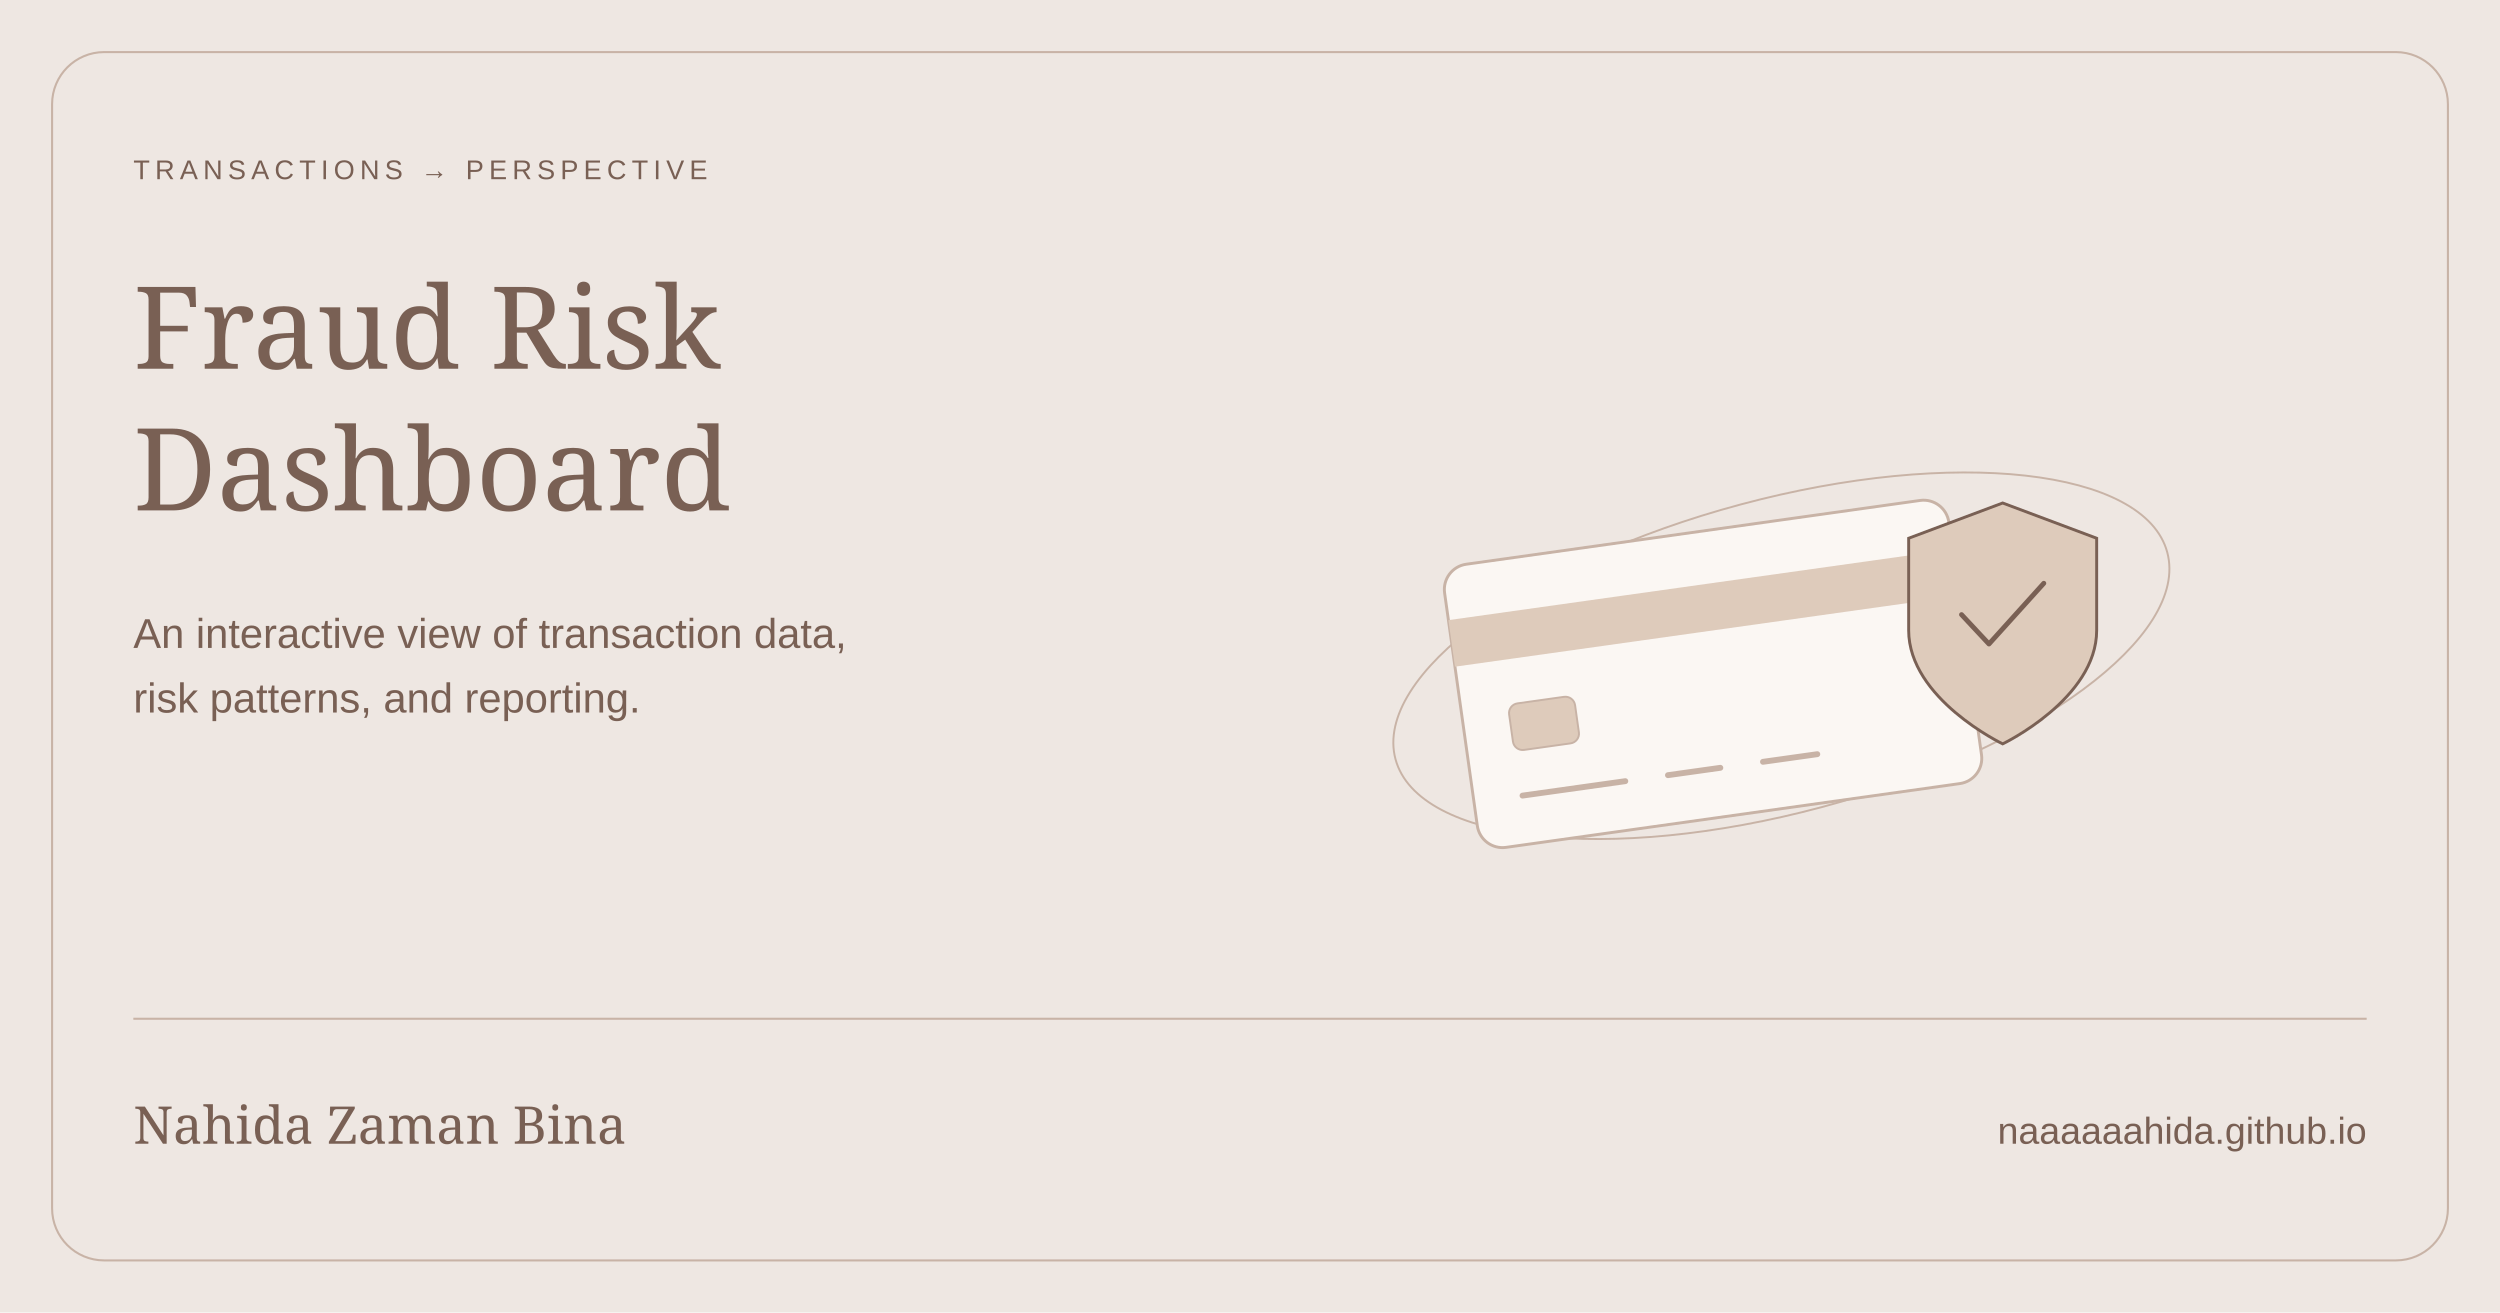
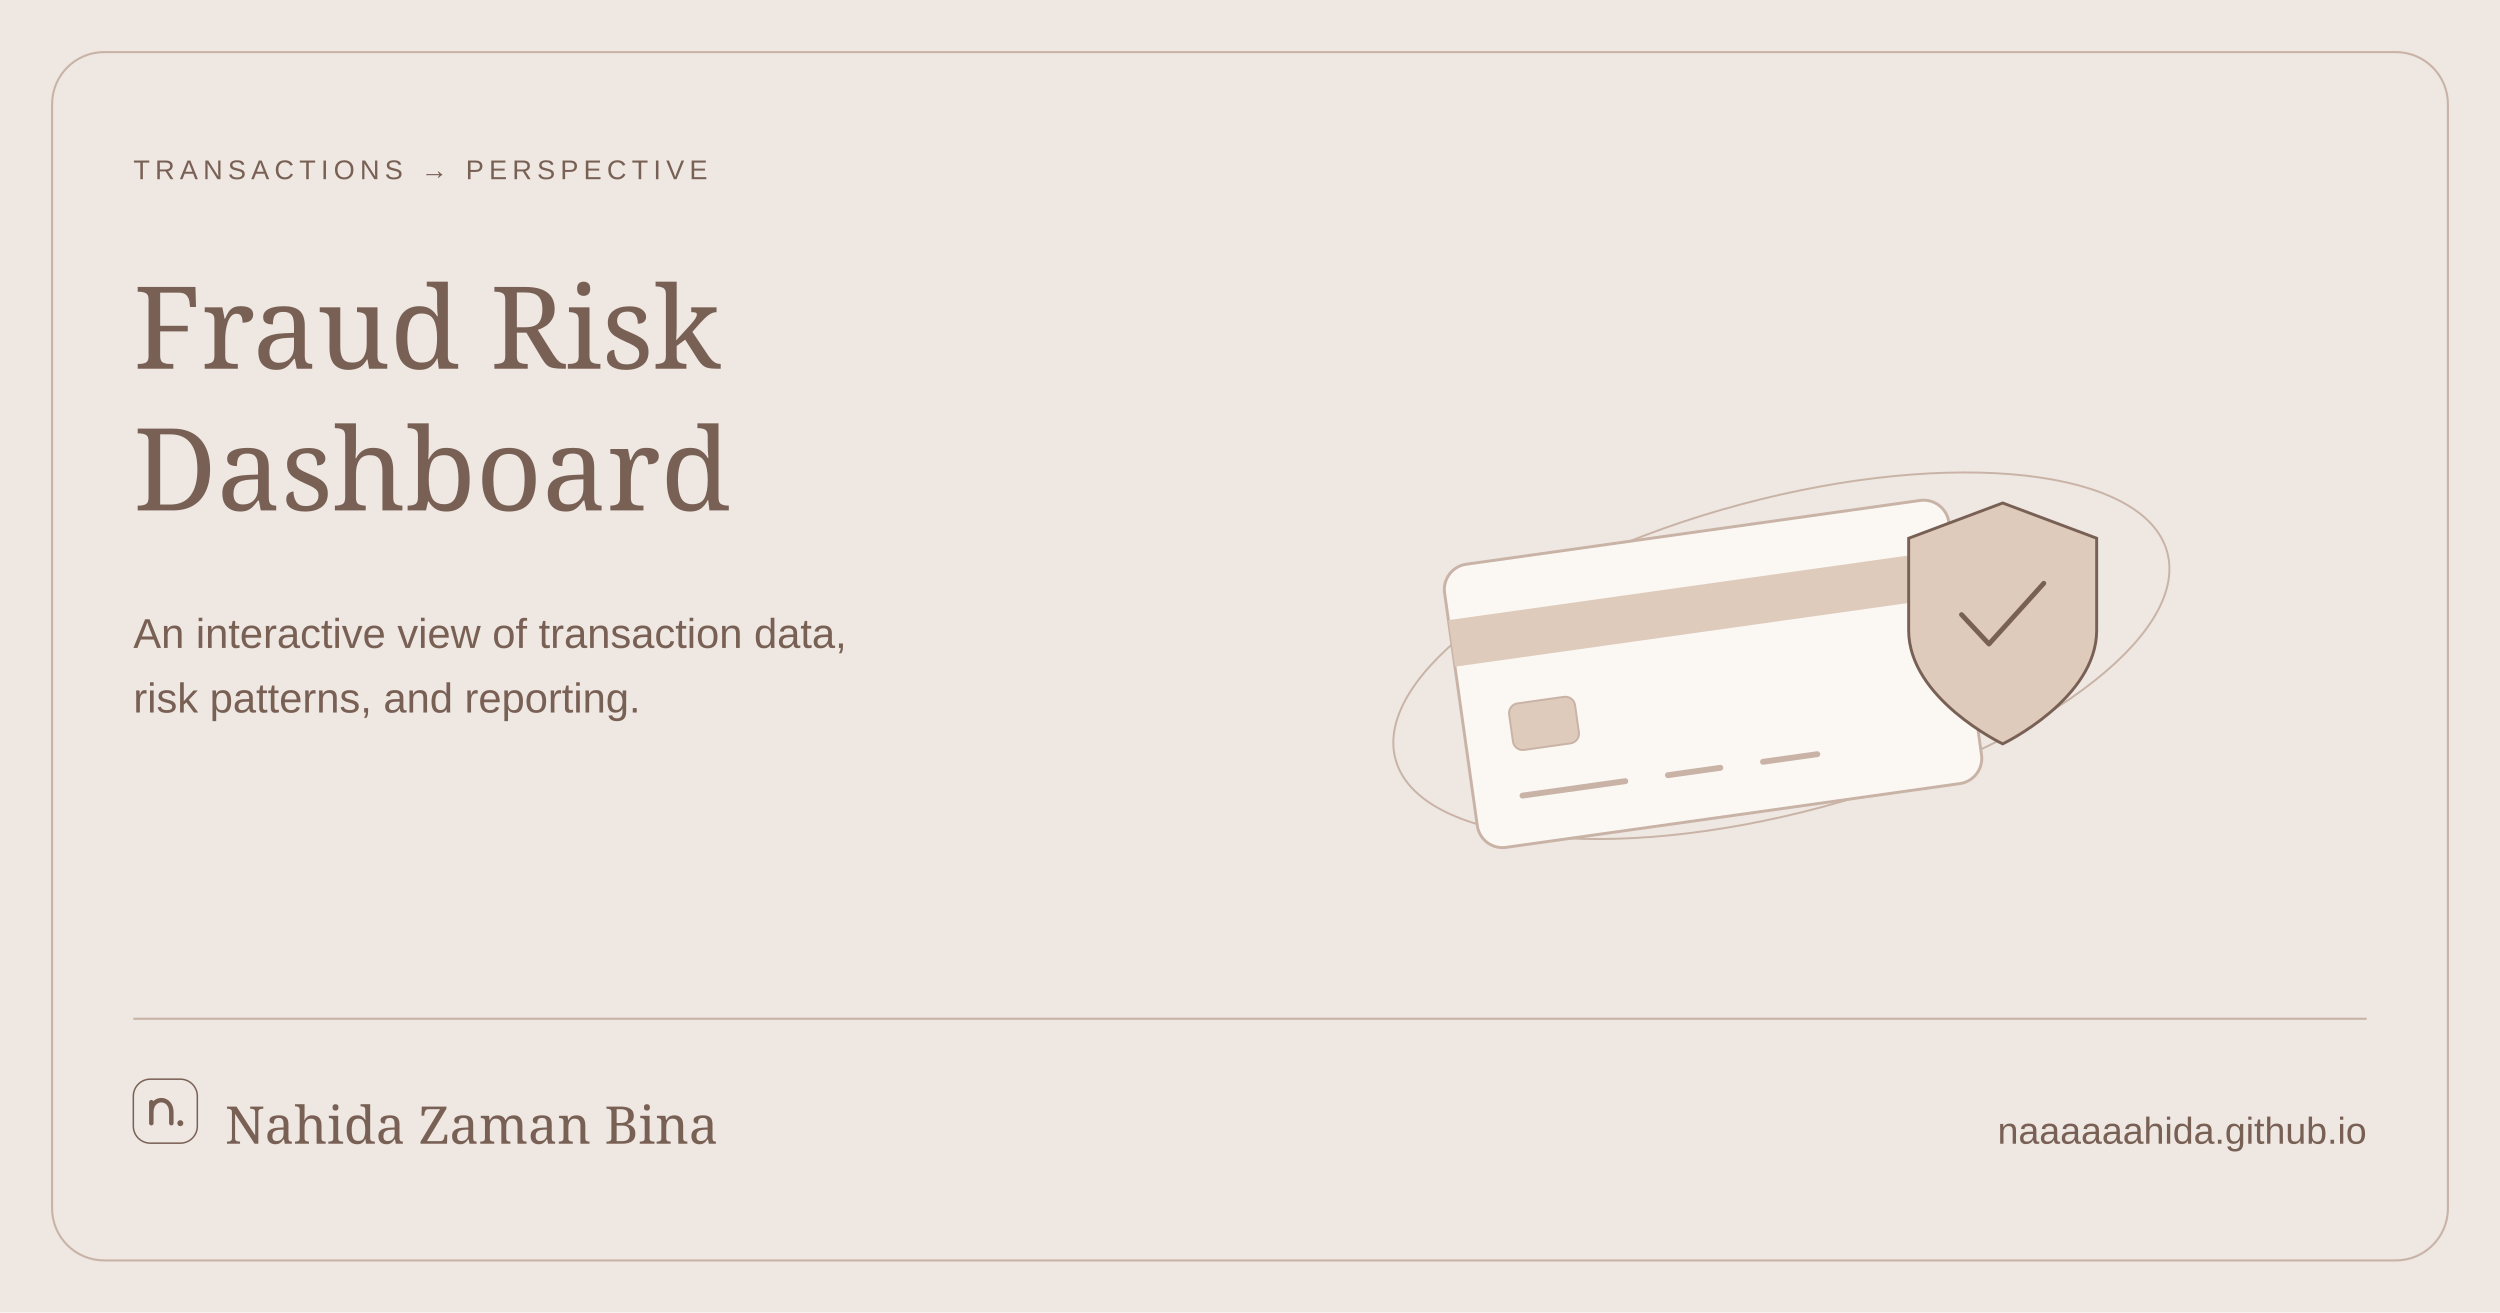
<svg xmlns="http://www.w3.org/2000/svg" width="1200" height="630" viewBox="0 0 1200 630">
  <rect width="1200" height="630" fill="#eee7e2" />
  <rect x="25" y="25" width="1150" height="580" rx="25" stroke="#c8b3a6" fill="none" />
  <text x="64" y="86" fill="#796054" font-family="Arial,sans-serif" font-size="13" letter-spacing="2.5">TRANSACTIONS → PERSPECTIVE</text>
  <text x="64" y="177" fill="#796054" font-family="Georgia,serif" font-size="55">Fraud Risk</text>
  <text x="64" y="245" fill="#796054" font-family="Georgia,serif" font-size="55">Dashboard</text>
  <text x="64" y="311" fill="#796054" font-family="Arial,sans-serif" font-size="20">An interactive view of transaction data,</text>
  <text x="64" y="342" fill="#796054" font-family="Arial,sans-serif" font-size="20">risk patterns, and reporting.</text>
  <g transform="translate(574 170) scale(.94)">
    <ellipse cx="299" cy="154" rx="204" ry="80" fill="none" stroke="#c8b3a6" transform="rotate(-15 299 154)" />
    <g transform="rotate(-8 265 148)">
      <rect x="132" y="90" width="260" height="146" rx="13" fill="#fbf7f3" stroke="#c8b3a6" stroke-width="1.5" />
      <rect x="132" y="117" width="260" height="24" fill="#decbbb" />
      <rect x="156" y="164" width="34" height="24" rx="5" fill="#decbbb" stroke="#c8b3a6" />
      <path d="M157 211h53m22 0h27m22 0h28" stroke="#c8b3a6" stroke-width="3" stroke-linecap="round" />
    </g>
    <path d="m412 76 48 18v47c0 35-48 58-48 58s-48-23-48-58V94Z" fill="#decbbb" stroke="#796054" stroke-width="1.5" />
    <path d="m391 133 14 15 28-31" fill="none" stroke="#796054" stroke-width="2.5" stroke-linecap="round" stroke-linejoin="round" />
  </g>
  <path d="M64 489h1072" stroke="#c8b3a6" />
-   <text x="64" y="549" fill="#796054" font-family="Georgia,serif" font-size="25">Nahida Zaman Bina</text>
+   <text x="108" y="549" fill="#796054" font-family="Georgia,serif" font-size="25">Nahida Zaman Bina</text>
  <text x="1136" y="549" text-anchor="end" fill="#796054" font-family="Arial,sans-serif" font-size="18">naaaaaahida.github.io</text>
+   <g transform="translate(64 518) scale(.48)">
+     <rect width="64" height="64" rx="17" fill="none" stroke="#796054" stroke-width="1.5" />
+     <path d="M18 44V23m0 10c0-8 5-12 10-12s10 4 10 12v11" fill="none" stroke="#796054" stroke-width="4.5" stroke-linecap="round" />
+     <circle cx="47" cy="44" r="3" fill="#796054" />
+   </g>
</svg>
